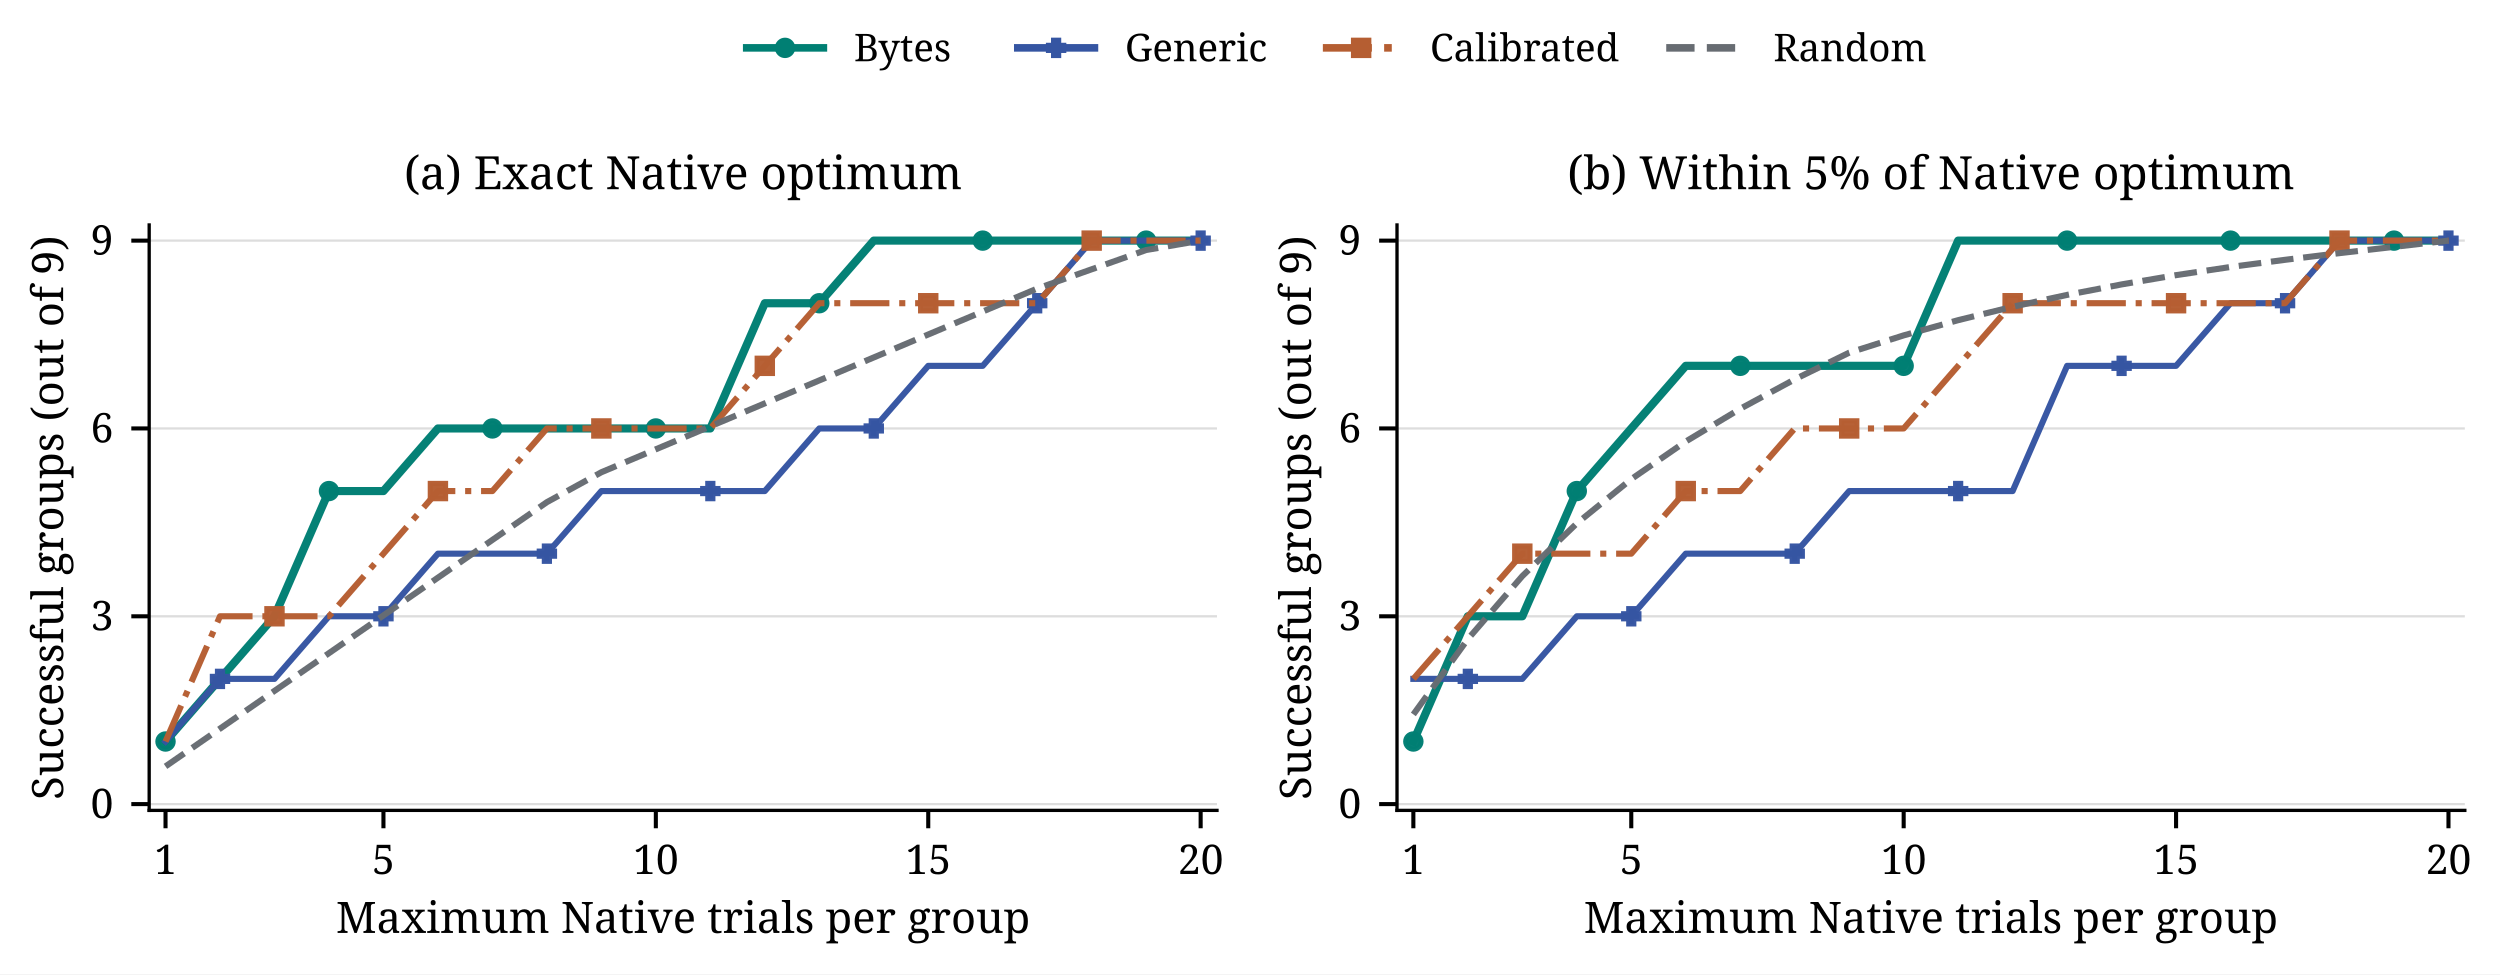
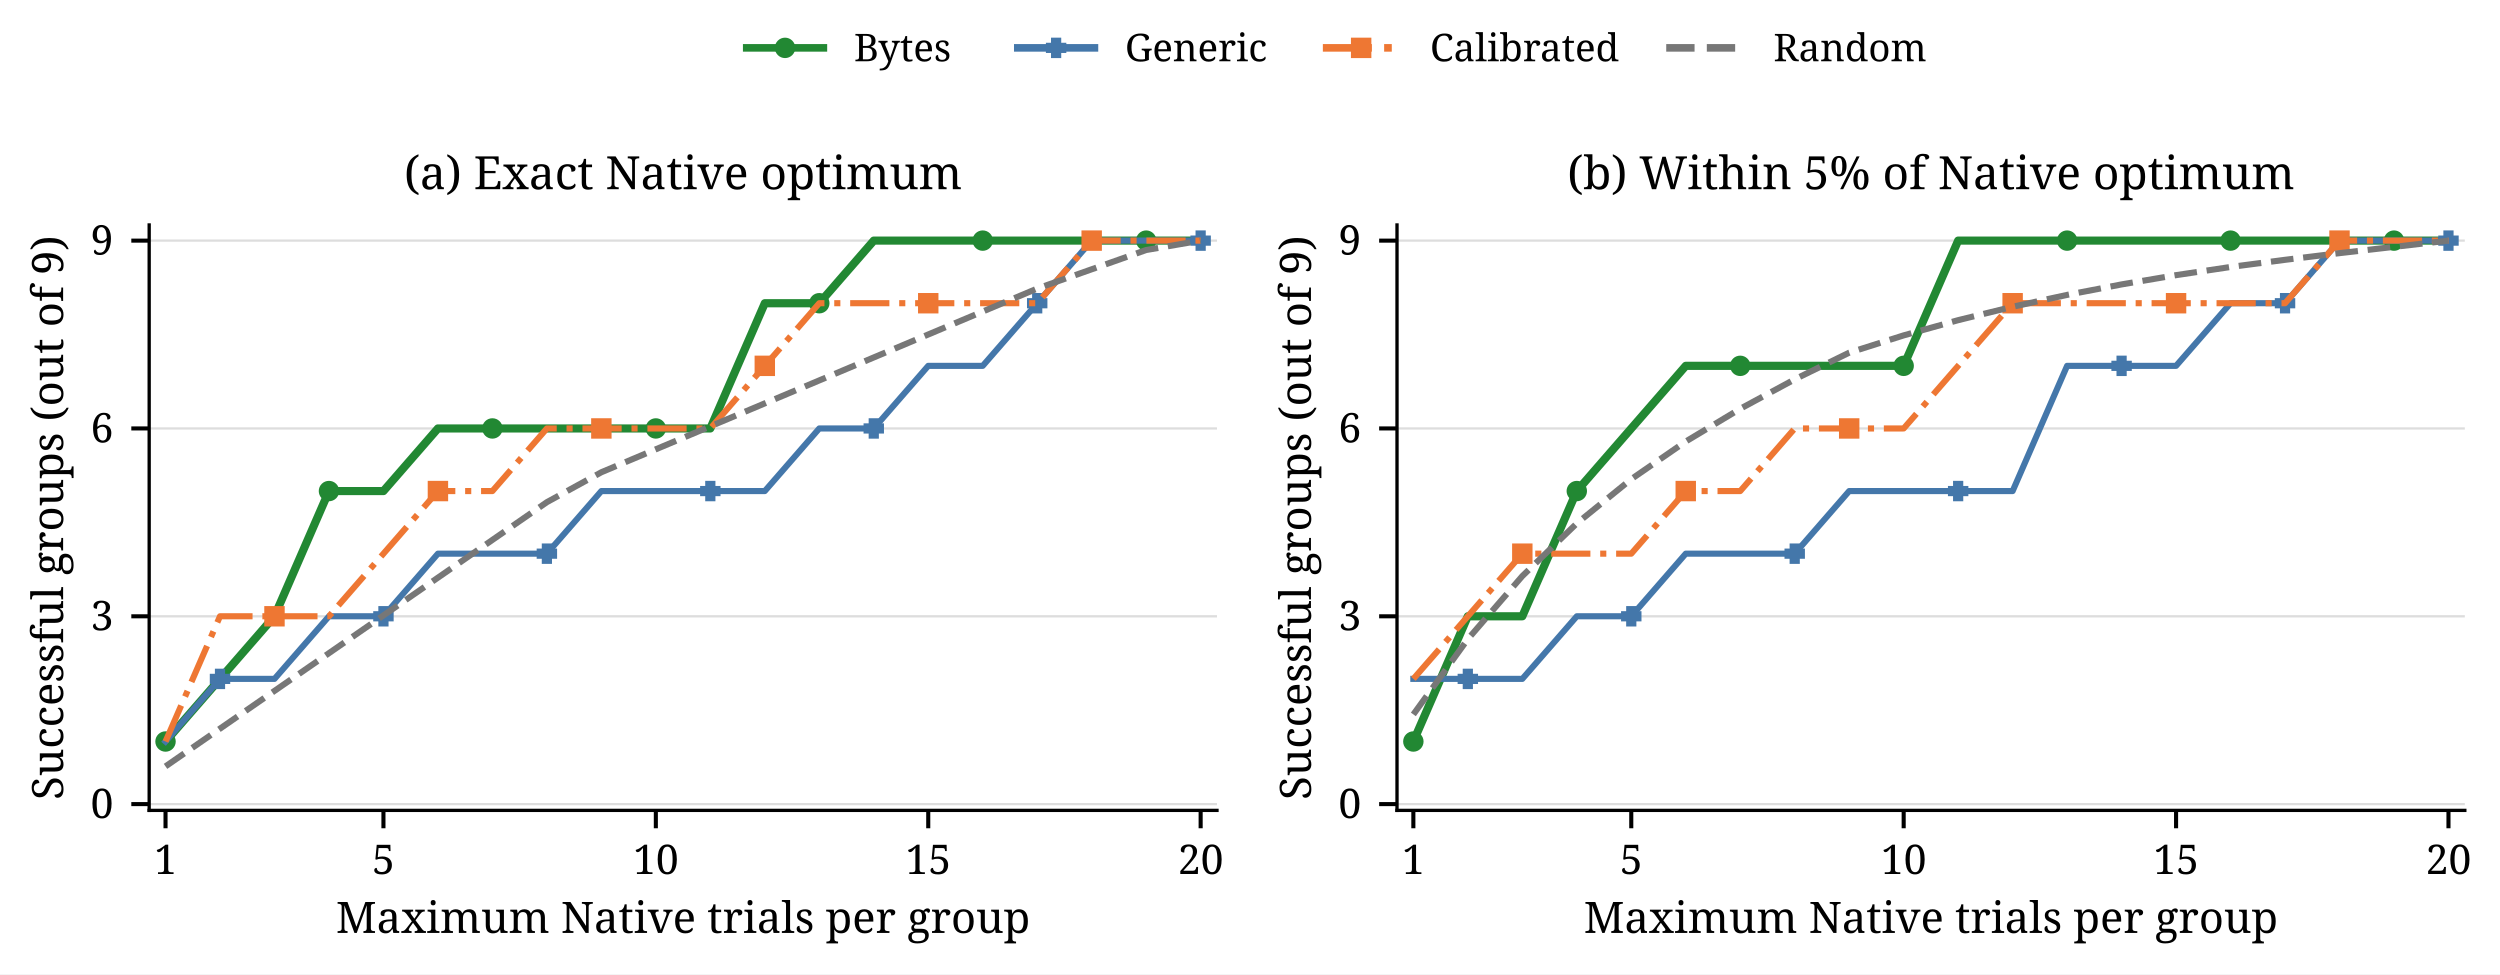
<svg xmlns="http://www.w3.org/2000/svg" xmlns:xlink="http://www.w3.org/1999/xlink" width="489.6pt" height="190.8pt" viewBox="0 0 489.6 190.8" version="1.1">
  <defs>
    <style type="text/css">*{stroke-linejoin: round; stroke-linecap: butt}</style>
  </defs>
  <g id="figure_1">
    <g id="patch_1">
      <path d="M 0 190.8  L 489.6 190.8  L 489.6 0  L 0 0  z " style="fill: #ffffff" />
    </g>
    <g id="axes_1">
      <g id="patch_2">
        <path d="M 29.215 158.705  L 238.335 158.705  L 238.335 44.056  L 29.215 44.056  z " style="fill: #ffffff" />
      </g>
      <g id="matplotlib.axis_1">
        <g id="xtick_1">
          <g id="line2d_1">
            <defs>
              <path id="m797f7bee56" d="M 0 0  L 0 3.5  " style="stroke: #000000; stroke-width: 0.8" />
            </defs>
            <g>
              <use xlink:href="#m797f7bee56" x="32.416" y="158.705" style="stroke: #000000; stroke-width: 0.8" />
            </g>
          </g>
          <g id="text_1">
            <text style="font-size: 8px; font-family: 'STIXGeneral', serif; text-anchor: middle" x="32.416" y="171.169" transform="rotate(-0 32.41582 171.1687)">1</text>
          </g>
        </g>
        <g id="xtick_2">
          <g id="line2d_2">
            <g>
              <use xlink:href="#m797f7bee56" x="75.093" y="158.705" style="stroke: #000000; stroke-width: 0.8" />
            </g>
          </g>
          <g id="text_2">
            <text style="font-size: 8px; font-family: 'STIXGeneral', serif; text-anchor: middle" x="75.093" y="171.169" transform="rotate(-0 75.09334 171.1687)">5</text>
          </g>
        </g>
        <g id="xtick_3">
          <g id="line2d_3">
            <g>
              <use xlink:href="#m797f7bee56" x="128.44" y="158.705" style="stroke: #000000; stroke-width: 0.8" />
            </g>
          </g>
          <g id="text_3">
            <text style="font-size: 8px; font-family: 'STIXGeneral', serif; text-anchor: middle" x="128.44" y="171.169" transform="rotate(-0 128.4403 171.1687)">10</text>
          </g>
        </g>
        <g id="xtick_4">
          <g id="line2d_4">
            <g>
              <use xlink:href="#m797f7bee56" x="181.787" y="158.705" style="stroke: #000000; stroke-width: 0.8" />
            </g>
          </g>
          <g id="text_4">
            <text style="font-size: 8px; font-family: 'STIXGeneral', serif; text-anchor: middle" x="181.787" y="171.169" transform="rotate(-0 181.7872 171.1687)">15</text>
          </g>
        </g>
        <g id="xtick_5">
          <g id="line2d_5">
            <g>
              <use xlink:href="#m797f7bee56" x="235.134" y="158.705" style="stroke: #000000; stroke-width: 0.8" />
            </g>
          </g>
          <g id="text_5">
            <text style="font-size: 8px; font-family: 'STIXGeneral', serif; text-anchor: middle" x="235.134" y="171.169" transform="rotate(-0 235.1341 171.1687)">20</text>
          </g>
        </g>
        <g id="text_6">
          <text style="font-size: 8.5px; font-family: 'STIXGeneral', serif; text-anchor: middle" x="133.775" y="182.71" transform="rotate(-0 133.7749 182.7102)">Maximum Native trials per group</text>
        </g>
      </g>
      <g id="matplotlib.axis_2">
        <g id="ytick_1">
          <g id="line2d_6">
            <path d="M 29.215 157.479  L 238.335 157.479  " clip-path="url(#p559471fa55)" style="fill: none; stroke: #dddddd; stroke-width: 0.45; stroke-linecap: square" />
          </g>
          <g id="line2d_7">
            <defs>
              <path id="m93411aa238" d="M 0 0  L -3.5 0  " style="stroke: #000000; stroke-width: 0.8" />
            </defs>
            <g>
              <use xlink:href="#m93411aa238" x="29.215" y="157.479" style="stroke: #000000; stroke-width: 0.8" />
            </g>
          </g>
          <g id="text_7">
            <text style="font-size: 8px; font-family: 'STIXGeneral', serif; text-anchor: end" x="22.215" y="160.211" transform="rotate(-0 22.215 160.2107)">0</text>
          </g>
        </g>
        <g id="ytick_2">
          <g id="line2d_8">
            <path d="M 29.215 120.693  L 238.335 120.693  " clip-path="url(#p559471fa55)" style="fill: none; stroke: #dddddd; stroke-width: 0.45; stroke-linecap: square" />
          </g>
          <g id="line2d_9">
            <g>
              <use xlink:href="#m93411aa238" x="29.215" y="120.693" style="stroke: #000000; stroke-width: 0.8" />
            </g>
          </g>
          <g id="text_8">
            <text style="font-size: 8px; font-family: 'STIXGeneral', serif; text-anchor: end" x="22.215" y="123.425" transform="rotate(-0 22.215 123.4251)">3</text>
          </g>
        </g>
        <g id="ytick_3">
          <g id="line2d_10">
            <path d="M 29.215 83.908  L 238.335 83.908  " clip-path="url(#p559471fa55)" style="fill: none; stroke: #dddddd; stroke-width: 0.45; stroke-linecap: square" />
          </g>
          <g id="line2d_11">
            <g>
              <use xlink:href="#m93411aa238" x="29.215" y="83.908" style="stroke: #000000; stroke-width: 0.8" />
            </g>
          </g>
          <g id="text_9">
            <text style="font-size: 8px; font-family: 'STIXGeneral', serif; text-anchor: end" x="22.215" y="86.639" transform="rotate(-0 22.215 86.63946)">6</text>
          </g>
        </g>
        <g id="ytick_4">
          <g id="line2d_12">
            <path d="M 29.215 47.122  L 238.335 47.122  " clip-path="url(#p559471fa55)" style="fill: none; stroke: #dddddd; stroke-width: 0.45; stroke-linecap: square" />
          </g>
          <g id="line2d_13">
            <g>
              <use xlink:href="#m93411aa238" x="29.215" y="47.122" style="stroke: #000000; stroke-width: 0.8" />
            </g>
          </g>
          <g id="text_10">
            <text style="font-size: 8px; font-family: 'STIXGeneral', serif; text-anchor: end" x="22.215" y="49.854" transform="rotate(-0 22.215 49.85384)">9</text>
          </g>
        </g>
        <g id="text_11">
          <text style="font-size: 8.5px; font-family: 'STIXGeneral', serif; text-anchor: middle" x="12.362" y="101.381" transform="rotate(-90 12.36227 101.3808)">Successful groups (out of 9)</text>
        </g>
      </g>
      <g id="patch_3">
        <path d="M 29.215 158.705  L 29.215 44.056  " style="fill: none; stroke: #000000; stroke-width: 0.65; stroke-linejoin: miter; stroke-linecap: square" />
      </g>
      <g id="patch_4">
        <path d="M 29.215 158.705  L 238.335 158.705  " style="fill: none; stroke: #000000; stroke-width: 0.65; stroke-linejoin: miter; stroke-linecap: square" />
      </g>
      <g id="line2d_14">
-         <path d="M 32.416 145.217  L 43.085 132.955  L 53.755 120.693  L 64.424 96.169  L 75.093 96.169  L 85.763 83.908  L 96.432 83.908  L 107.101 83.908  L 117.771 83.908  L 128.44 83.908  L 139.11 83.908  L 149.779 59.384  L 160.448 59.384  L 171.118 47.122  L 181.787 47.122  L 192.457 47.122  L 203.126 47.122  L 213.795 47.122  L 224.465 47.122  L 235.134 47.122  " clip-path="url(#p559471fa55)" style="fill: none; stroke: #007f73; stroke-opacity: 0.98; stroke-width: 1.6; stroke-linecap: square" />
+         <path d="M 32.416 145.217  L 43.085 132.955  L 53.755 120.693  L 64.424 96.169  L 75.093 96.169  L 85.763 83.908  L 96.432 83.908  L 107.101 83.908  L 117.771 83.908  L 128.44 83.908  L 139.11 83.908  L 149.779 59.384  L 160.448 59.384  L 171.118 47.122  L 181.787 47.122  L 192.457 47.122  L 203.126 47.122  L 213.795 47.122  L 224.465 47.122  L 235.134 47.122  " clip-path="url(#p559471fa55)" style="fill: none; stroke: #228833; stroke-width: 1.6; stroke-linecap: square" />
        <defs>
-           <path id="mb3dc441e8e" d="M 0 1.5  C 0.398 1.5 0.779 1.342 1.061 1.061  C 1.342 0.779 1.5 0.398 1.5 0  C 1.5 -0.398 1.342 -0.779 1.061 -1.061  C 0.779 -1.342 0.398 -1.5 0 -1.5  C -0.398 -1.5 -0.779 -1.342 -1.061 -1.061  C -1.342 -0.779 -1.5 -0.398 -1.5 0  C -1.5 0.398 -1.342 0.779 -1.061 1.061  C -0.779 1.342 -0.398 1.5 0 1.5  z " style="stroke: #007f73; stroke-opacity: 0.98" />
+           <path id="m7d69c65baa" d="M 0 1.5  C 0.398 1.5 0.779 1.342 1.061 1.061  C 1.342 0.779 1.5 0.398 1.5 0  C 1.5 -0.398 1.342 -0.779 1.061 -1.061  C 0.779 -1.342 0.398 -1.5 0 -1.5  C -0.398 -1.5 -0.779 -1.342 -1.061 -1.061  C -1.342 -0.779 -1.5 -0.398 -1.5 0  C -1.5 0.398 -1.342 0.779 -1.061 1.061  C -0.779 1.342 -0.398 1.5 0 1.5  z " style="stroke: #228833" />
        </defs>
        <g clip-path="url(#p559471fa55)">
-           <use xlink:href="#mb3dc441e8e" x="32.416" y="145.217" style="fill: #007f73; fill-opacity: 0.98; stroke: #007f73; stroke-opacity: 0.98" />
-           <use xlink:href="#mb3dc441e8e" x="64.424" y="96.169" style="fill: #007f73; fill-opacity: 0.98; stroke: #007f73; stroke-opacity: 0.98" />
-           <use xlink:href="#mb3dc441e8e" x="96.432" y="83.908" style="fill: #007f73; fill-opacity: 0.98; stroke: #007f73; stroke-opacity: 0.98" />
-           <use xlink:href="#mb3dc441e8e" x="128.44" y="83.908" style="fill: #007f73; fill-opacity: 0.98; stroke: #007f73; stroke-opacity: 0.98" />
-           <use xlink:href="#mb3dc441e8e" x="160.448" y="59.384" style="fill: #007f73; fill-opacity: 0.98; stroke: #007f73; stroke-opacity: 0.98" />
-           <use xlink:href="#mb3dc441e8e" x="192.457" y="47.122" style="fill: #007f73; fill-opacity: 0.98; stroke: #007f73; stroke-opacity: 0.98" />
-           <use xlink:href="#mb3dc441e8e" x="224.465" y="47.122" style="fill: #007f73; fill-opacity: 0.98; stroke: #007f73; stroke-opacity: 0.98" />
+           <use xlink:href="#m7d69c65baa" x="32.416" y="145.217" style="fill: #228833; stroke: #228833" />
+           <use xlink:href="#m7d69c65baa" x="64.424" y="96.169" style="fill: #228833; stroke: #228833" />
+           <use xlink:href="#m7d69c65baa" x="96.432" y="83.908" style="fill: #228833; stroke: #228833" />
+           <use xlink:href="#m7d69c65baa" x="128.44" y="83.908" style="fill: #228833; stroke: #228833" />
+           <use xlink:href="#m7d69c65baa" x="160.448" y="59.384" style="fill: #228833; stroke: #228833" />
+           <use xlink:href="#m7d69c65baa" x="192.457" y="47.122" style="fill: #228833; stroke: #228833" />
+           <use xlink:href="#m7d69c65baa" x="224.465" y="47.122" style="fill: #228833; stroke: #228833" />
        </g>
      </g>
      <g id="line2d_15">
-         <path d="M 32.416 145.217  L 43.085 132.955  L 53.755 132.955  L 64.424 120.693  L 75.093 120.693  L 85.763 108.431  L 96.432 108.431  L 107.101 108.431  L 117.771 96.169  L 128.44 96.169  L 139.11 96.169  L 149.779 96.169  L 160.448 83.908  L 171.118 83.908  L 181.787 71.646  L 192.457 71.646  L 203.126 59.384  L 213.795 47.122  L 224.465 47.122  L 235.134 47.122  " clip-path="url(#p559471fa55)" style="fill: none; stroke: #3555a2; stroke-opacity: 0.98; stroke-width: 1.2; stroke-linecap: square" />
+         <path d="M 32.416 145.217  L 43.085 132.955  L 53.755 132.955  L 64.424 120.693  L 75.093 120.693  L 85.763 108.431  L 96.432 108.431  L 107.101 108.431  L 117.771 96.169  L 128.44 96.169  L 139.11 96.169  L 149.779 96.169  L 160.448 83.908  L 171.118 83.908  L 181.787 71.646  L 192.457 71.646  L 203.126 59.384  L 213.795 47.122  L 224.465 47.122  L 235.134 47.122  " clip-path="url(#p559471fa55)" style="fill: none; stroke: #4477aa; stroke-width: 1.2; stroke-linecap: square" />
        <defs>
-           <path id="md6dfea6f36" d="M -0.5 1.5  L 0.5 1.5  L 0.5 0.5  L 1.5 0.5  L 1.5 -0.5  L 0.5 -0.5  L 0.5 -1.5  L -0.5 -1.5  L -0.5 -0.5  L -1.5 -0.5  L -1.5 0.5  L -0.5 0.5  z " style="stroke: #3555a2; stroke-opacity: 0.98; stroke-linejoin: miter" />
+           <path id="ma9119e692e" d="M -0.5 1.5  L 0.5 1.5  L 0.5 0.5  L 1.5 0.5  L 1.5 -0.5  L 0.5 -0.5  L 0.5 -1.5  L -0.5 -1.5  L -0.5 -0.5  L -1.5 -0.5  L -1.5 0.5  L -0.5 0.5  z " style="stroke: #4477aa; stroke-linejoin: miter" />
        </defs>
        <g clip-path="url(#p559471fa55)">
-           <use xlink:href="#md6dfea6f36" x="43.085" y="132.955" style="fill: #3555a2; fill-opacity: 0.98; stroke: #3555a2; stroke-opacity: 0.98; stroke-linejoin: miter" />
-           <use xlink:href="#md6dfea6f36" x="75.093" y="120.693" style="fill: #3555a2; fill-opacity: 0.98; stroke: #3555a2; stroke-opacity: 0.98; stroke-linejoin: miter" />
-           <use xlink:href="#md6dfea6f36" x="107.101" y="108.431" style="fill: #3555a2; fill-opacity: 0.98; stroke: #3555a2; stroke-opacity: 0.98; stroke-linejoin: miter" />
-           <use xlink:href="#md6dfea6f36" x="139.11" y="96.169" style="fill: #3555a2; fill-opacity: 0.98; stroke: #3555a2; stroke-opacity: 0.98; stroke-linejoin: miter" />
-           <use xlink:href="#md6dfea6f36" x="171.118" y="83.908" style="fill: #3555a2; fill-opacity: 0.98; stroke: #3555a2; stroke-opacity: 0.98; stroke-linejoin: miter" />
-           <use xlink:href="#md6dfea6f36" x="203.126" y="59.384" style="fill: #3555a2; fill-opacity: 0.98; stroke: #3555a2; stroke-opacity: 0.98; stroke-linejoin: miter" />
-           <use xlink:href="#md6dfea6f36" x="235.134" y="47.122" style="fill: #3555a2; fill-opacity: 0.98; stroke: #3555a2; stroke-opacity: 0.98; stroke-linejoin: miter" />
+           <use xlink:href="#ma9119e692e" x="43.085" y="132.955" style="fill: #4477aa; stroke: #4477aa; stroke-linejoin: miter" />
+           <use xlink:href="#ma9119e692e" x="75.093" y="120.693" style="fill: #4477aa; stroke: #4477aa; stroke-linejoin: miter" />
+           <use xlink:href="#ma9119e692e" x="107.101" y="108.431" style="fill: #4477aa; stroke: #4477aa; stroke-linejoin: miter" />
+           <use xlink:href="#ma9119e692e" x="139.11" y="96.169" style="fill: #4477aa; stroke: #4477aa; stroke-linejoin: miter" />
+           <use xlink:href="#ma9119e692e" x="171.118" y="83.908" style="fill: #4477aa; stroke: #4477aa; stroke-linejoin: miter" />
+           <use xlink:href="#ma9119e692e" x="203.126" y="59.384" style="fill: #4477aa; stroke: #4477aa; stroke-linejoin: miter" />
+           <use xlink:href="#ma9119e692e" x="235.134" y="47.122" style="fill: #4477aa; stroke: #4477aa; stroke-linejoin: miter" />
        </g>
      </g>
      <g id="line2d_16">
-         <path d="M 32.416 145.217  L 43.085 120.693  L 53.755 120.693  L 64.424 120.693  L 75.093 108.431  L 85.763 96.169  L 96.432 96.169  L 107.101 83.908  L 117.771 83.908  L 128.44 83.908  L 139.11 83.908  L 149.779 71.646  L 160.448 59.384  L 171.118 59.384  L 181.787 59.384  L 192.457 59.384  L 203.126 59.384  L 213.795 47.122  L 224.465 47.122  L 235.134 47.122  " clip-path="url(#p559471fa55)" style="fill: none; stroke-dasharray: 7.68,1.92,1.2,1.92; stroke-dashoffset: 0; stroke: #b55e32; stroke-opacity: 0.98; stroke-width: 1.2" />
+         <path d="M 32.416 145.217  L 43.085 120.693  L 53.755 120.693  L 64.424 120.693  L 75.093 108.431  L 85.763 96.169  L 96.432 96.169  L 107.101 83.908  L 117.771 83.908  L 128.44 83.908  L 139.11 83.908  L 149.779 71.646  L 160.448 59.384  L 171.118 59.384  L 181.787 59.384  L 192.457 59.384  L 203.126 59.384  L 213.795 47.122  L 224.465 47.122  L 235.134 47.122  " clip-path="url(#p559471fa55)" style="fill: none; stroke-dasharray: 7.68,1.92,1.2,1.92; stroke-dashoffset: 0; stroke: #ee7733; stroke-width: 1.2" />
        <defs>
-           <path id="m7c3d21c145" d="M -1.5 1.5  L 1.5 1.5  L 1.5 -1.5  L -1.5 -1.5  z " style="stroke: #b55e32; stroke-opacity: 0.98; stroke-linejoin: miter" />
+           <path id="m6121069358" d="M -1.5 1.5  L 1.5 1.5  L 1.5 -1.5  L -1.5 -1.5  z " style="stroke: #ee7733; stroke-linejoin: miter" />
        </defs>
        <g clip-path="url(#p559471fa55)">
-           <use xlink:href="#m7c3d21c145" x="53.755" y="120.693" style="fill: #b55e32; fill-opacity: 0.98; stroke: #b55e32; stroke-opacity: 0.98; stroke-linejoin: miter" />
-           <use xlink:href="#m7c3d21c145" x="85.763" y="96.169" style="fill: #b55e32; fill-opacity: 0.98; stroke: #b55e32; stroke-opacity: 0.98; stroke-linejoin: miter" />
-           <use xlink:href="#m7c3d21c145" x="117.771" y="83.908" style="fill: #b55e32; fill-opacity: 0.98; stroke: #b55e32; stroke-opacity: 0.98; stroke-linejoin: miter" />
-           <use xlink:href="#m7c3d21c145" x="149.779" y="71.646" style="fill: #b55e32; fill-opacity: 0.98; stroke: #b55e32; stroke-opacity: 0.98; stroke-linejoin: miter" />
-           <use xlink:href="#m7c3d21c145" x="181.787" y="59.384" style="fill: #b55e32; fill-opacity: 0.98; stroke: #b55e32; stroke-opacity: 0.98; stroke-linejoin: miter" />
-           <use xlink:href="#m7c3d21c145" x="213.795" y="47.122" style="fill: #b55e32; fill-opacity: 0.98; stroke: #b55e32; stroke-opacity: 0.98; stroke-linejoin: miter" />
+           <use xlink:href="#m6121069358" x="53.755" y="120.693" style="fill: #ee7733; stroke: #ee7733; stroke-linejoin: miter" />
+           <use xlink:href="#m6121069358" x="85.763" y="96.169" style="fill: #ee7733; stroke: #ee7733; stroke-linejoin: miter" />
+           <use xlink:href="#m6121069358" x="117.771" y="83.908" style="fill: #ee7733; stroke: #ee7733; stroke-linejoin: miter" />
+           <use xlink:href="#m6121069358" x="149.779" y="71.646" style="fill: #ee7733; stroke: #ee7733; stroke-linejoin: miter" />
+           <use xlink:href="#m6121069358" x="181.787" y="59.384" style="fill: #ee7733; stroke: #ee7733; stroke-linejoin: miter" />
+           <use xlink:href="#m6121069358" x="213.795" y="47.122" style="fill: #ee7733; stroke: #ee7733; stroke-linejoin: miter" />
        </g>
      </g>
      <g id="line2d_17">
-         <path d="M 32.416 150.087  L 43.085 142.695  L 53.755 135.303  L 64.424 127.912  L 75.093 120.52  L 85.763 113.128  L 96.432 105.736  L 107.101 98.344  L 117.771 92.485  L 128.44 87.989  L 139.11 83.492  L 149.779 78.995  L 160.448 74.499  L 171.118 70.002  L 181.787 65.505  L 192.457 61.009  L 203.126 56.512  L 213.795 52.737  L 224.465 48.961  L 235.134 47.122  " clip-path="url(#p559471fa55)" style="fill: none; stroke-dasharray: 4.44,1.92; stroke-dashoffset: 0; stroke: #676c72; stroke-opacity: 0.98; stroke-width: 1.2" />
+         <path d="M 32.416 150.087  L 43.085 142.695  L 53.755 135.303  L 64.424 127.912  L 75.093 120.52  L 85.763 113.128  L 96.432 105.736  L 107.101 98.344  L 117.771 92.485  L 128.44 87.989  L 139.11 83.492  L 149.779 78.995  L 160.448 74.499  L 171.118 70.002  L 181.787 65.505  L 192.457 61.009  L 203.126 56.512  L 213.795 52.737  L 224.465 48.961  L 235.134 47.122  " clip-path="url(#p559471fa55)" style="fill: none; stroke-dasharray: 4.44,1.92; stroke-dashoffset: 0; stroke: #777777; stroke-width: 1.2" />
      </g>
      <g id="text_12">
        <text style="font-size: 9px; font-family: 'STIXGeneral', serif; text-anchor: middle" x="133.775" y="37.056" transform="rotate(-0 133.7749 37.0565)">(a) Exact Native optimum</text>
      </g>
    </g>
    <g id="axes_2">
      <g id="patch_5">
        <path d="M 273.59 158.705  L 482.71 158.705  L 482.71 44.056  L 273.59 44.056  z " style="fill: #ffffff" />
      </g>
      <g id="matplotlib.axis_3">
        <g id="xtick_6">
          <g id="line2d_18">
            <g>
              <use xlink:href="#m797f7bee56" x="276.791" y="158.705" style="stroke: #000000; stroke-width: 0.8" />
            </g>
          </g>
          <g id="text_13">
            <text style="font-size: 8px; font-family: 'STIXGeneral', serif; text-anchor: middle" x="276.791" y="171.169" transform="rotate(-0 276.7908 171.1687)">1</text>
          </g>
        </g>
        <g id="xtick_7">
          <g id="line2d_19">
            <g>
              <use xlink:href="#m797f7bee56" x="319.468" y="158.705" style="stroke: #000000; stroke-width: 0.8" />
            </g>
          </g>
          <g id="text_14">
            <text style="font-size: 8px; font-family: 'STIXGeneral', serif; text-anchor: middle" x="319.468" y="171.169" transform="rotate(-0 319.4683 171.1687)">5</text>
          </g>
        </g>
        <g id="xtick_8">
          <g id="line2d_20">
            <g>
              <use xlink:href="#m797f7bee56" x="372.815" y="158.705" style="stroke: #000000; stroke-width: 0.8" />
            </g>
          </g>
          <g id="text_15">
            <text style="font-size: 8px; font-family: 'STIXGeneral', serif; text-anchor: middle" x="372.815" y="171.169" transform="rotate(-0 372.8153 171.1687)">10</text>
          </g>
        </g>
        <g id="xtick_9">
          <g id="line2d_21">
            <g>
              <use xlink:href="#m797f7bee56" x="426.162" y="158.705" style="stroke: #000000; stroke-width: 0.8" />
            </g>
          </g>
          <g id="text_16">
            <text style="font-size: 8px; font-family: 'STIXGeneral', serif; text-anchor: middle" x="426.162" y="171.169" transform="rotate(-0 426.1622 171.1687)">15</text>
          </g>
        </g>
        <g id="xtick_10">
          <g id="line2d_22">
            <g>
              <use xlink:href="#m797f7bee56" x="479.509" y="158.705" style="stroke: #000000; stroke-width: 0.8" />
            </g>
          </g>
          <g id="text_17">
            <text style="font-size: 8px; font-family: 'STIXGeneral', serif; text-anchor: middle" x="479.509" y="171.169" transform="rotate(-0 479.5091 171.1687)">20</text>
          </g>
        </g>
        <g id="text_18">
          <text style="font-size: 8.5px; font-family: 'STIXGeneral', serif; text-anchor: middle" x="378.15" y="182.71" transform="rotate(-0 378.1499 182.7102)">Maximum Native trials per group</text>
        </g>
      </g>
      <g id="matplotlib.axis_4">
        <g id="ytick_5">
          <g id="line2d_23">
            <path d="M 273.59 157.479  L 482.71 157.479  " clip-path="url(#pc853f5bd45)" style="fill: none; stroke: #dddddd; stroke-width: 0.45; stroke-linecap: square" />
          </g>
          <g id="line2d_24">
            <g>
              <use xlink:href="#m93411aa238" x="273.59" y="157.479" style="stroke: #000000; stroke-width: 0.8" />
            </g>
          </g>
          <g id="text_19">
            <text style="font-size: 8px; font-family: 'STIXGeneral', serif; text-anchor: end" x="266.59" y="160.211" transform="rotate(-0 266.59 160.2107)">0</text>
          </g>
        </g>
        <g id="ytick_6">
          <g id="line2d_25">
            <path d="M 273.59 120.693  L 482.71 120.693  " clip-path="url(#pc853f5bd45)" style="fill: none; stroke: #dddddd; stroke-width: 0.45; stroke-linecap: square" />
          </g>
          <g id="line2d_26">
            <g>
              <use xlink:href="#m93411aa238" x="273.59" y="120.693" style="stroke: #000000; stroke-width: 0.8" />
            </g>
          </g>
          <g id="text_20">
            <text style="font-size: 8px; font-family: 'STIXGeneral', serif; text-anchor: end" x="266.59" y="123.425" transform="rotate(-0 266.59 123.4251)">3</text>
          </g>
        </g>
        <g id="ytick_7">
          <g id="line2d_27">
            <path d="M 273.59 83.908  L 482.71 83.908  " clip-path="url(#pc853f5bd45)" style="fill: none; stroke: #dddddd; stroke-width: 0.45; stroke-linecap: square" />
          </g>
          <g id="line2d_28">
            <g>
              <use xlink:href="#m93411aa238" x="273.59" y="83.908" style="stroke: #000000; stroke-width: 0.8" />
            </g>
          </g>
          <g id="text_21">
            <text style="font-size: 8px; font-family: 'STIXGeneral', serif; text-anchor: end" x="266.59" y="86.639" transform="rotate(-0 266.59 86.63946)">6</text>
          </g>
        </g>
        <g id="ytick_8">
          <g id="line2d_29">
            <path d="M 273.59 47.122  L 482.71 47.122  " clip-path="url(#pc853f5bd45)" style="fill: none; stroke: #dddddd; stroke-width: 0.45; stroke-linecap: square" />
          </g>
          <g id="line2d_30">
            <g>
              <use xlink:href="#m93411aa238" x="273.59" y="47.122" style="stroke: #000000; stroke-width: 0.8" />
            </g>
          </g>
          <g id="text_22">
            <text style="font-size: 8px; font-family: 'STIXGeneral', serif; text-anchor: end" x="266.59" y="49.854" transform="rotate(-0 266.59 49.85384)">9</text>
          </g>
        </g>
        <g id="text_23">
          <text style="font-size: 8.5px; font-family: 'STIXGeneral', serif; text-anchor: middle" x="256.737" y="101.381" transform="rotate(-90 256.7373 101.3808)">Successful groups (out of 9)</text>
        </g>
      </g>
      <g id="patch_6">
        <path d="M 273.59 158.705  L 273.59 44.056  " style="fill: none; stroke: #000000; stroke-width: 0.65; stroke-linejoin: miter; stroke-linecap: square" />
      </g>
      <g id="patch_7">
        <path d="M 273.59 158.705  L 482.71 158.705  " style="fill: none; stroke: #000000; stroke-width: 0.65; stroke-linejoin: miter; stroke-linecap: square" />
      </g>
      <g id="line2d_31">
-         <path d="M 276.791 145.217  L 287.46 120.693  L 298.13 120.693  L 308.799 96.169  L 319.468 83.908  L 330.138 71.646  L 340.807 71.646  L 351.476 71.646  L 362.146 71.646  L 372.815 71.646  L 383.485 47.122  L 394.154 47.122  L 404.823 47.122  L 415.493 47.122  L 426.162 47.122  L 436.832 47.122  L 447.501 47.122  L 458.17 47.122  L 468.84 47.122  L 479.509 47.122  " clip-path="url(#pc853f5bd45)" style="fill: none; stroke: #007f73; stroke-opacity: 0.98; stroke-width: 1.6; stroke-linecap: square" />
+         <path d="M 276.791 145.217  L 287.46 120.693  L 298.13 120.693  L 308.799 96.169  L 319.468 83.908  L 330.138 71.646  L 340.807 71.646  L 351.476 71.646  L 362.146 71.646  L 372.815 71.646  L 383.485 47.122  L 394.154 47.122  L 404.823 47.122  L 415.493 47.122  L 426.162 47.122  L 436.832 47.122  L 447.501 47.122  L 458.17 47.122  L 468.84 47.122  L 479.509 47.122  " clip-path="url(#pc853f5bd45)" style="fill: none; stroke: #228833; stroke-width: 1.6; stroke-linecap: square" />
        <g clip-path="url(#pc853f5bd45)">
-           <use xlink:href="#mb3dc441e8e" x="276.791" y="145.217" style="fill: #007f73; fill-opacity: 0.98; stroke: #007f73; stroke-opacity: 0.98" />
-           <use xlink:href="#mb3dc441e8e" x="308.799" y="96.169" style="fill: #007f73; fill-opacity: 0.98; stroke: #007f73; stroke-opacity: 0.98" />
-           <use xlink:href="#mb3dc441e8e" x="340.807" y="71.646" style="fill: #007f73; fill-opacity: 0.98; stroke: #007f73; stroke-opacity: 0.98" />
-           <use xlink:href="#mb3dc441e8e" x="372.815" y="71.646" style="fill: #007f73; fill-opacity: 0.98; stroke: #007f73; stroke-opacity: 0.98" />
-           <use xlink:href="#mb3dc441e8e" x="404.823" y="47.122" style="fill: #007f73; fill-opacity: 0.98; stroke: #007f73; stroke-opacity: 0.98" />
-           <use xlink:href="#mb3dc441e8e" x="436.832" y="47.122" style="fill: #007f73; fill-opacity: 0.98; stroke: #007f73; stroke-opacity: 0.98" />
-           <use xlink:href="#mb3dc441e8e" x="468.84" y="47.122" style="fill: #007f73; fill-opacity: 0.98; stroke: #007f73; stroke-opacity: 0.98" />
+           <use xlink:href="#m7d69c65baa" x="276.791" y="145.217" style="fill: #228833; stroke: #228833" />
+           <use xlink:href="#m7d69c65baa" x="308.799" y="96.169" style="fill: #228833; stroke: #228833" />
+           <use xlink:href="#m7d69c65baa" x="340.807" y="71.646" style="fill: #228833; stroke: #228833" />
+           <use xlink:href="#m7d69c65baa" x="372.815" y="71.646" style="fill: #228833; stroke: #228833" />
+           <use xlink:href="#m7d69c65baa" x="404.823" y="47.122" style="fill: #228833; stroke: #228833" />
+           <use xlink:href="#m7d69c65baa" x="436.832" y="47.122" style="fill: #228833; stroke: #228833" />
+           <use xlink:href="#m7d69c65baa" x="468.84" y="47.122" style="fill: #228833; stroke: #228833" />
        </g>
      </g>
      <g id="line2d_32">
-         <path d="M 276.791 132.955  L 287.46 132.955  L 298.13 132.955  L 308.799 120.693  L 319.468 120.693  L 330.138 108.431  L 340.807 108.431  L 351.476 108.431  L 362.146 96.169  L 372.815 96.169  L 383.485 96.169  L 394.154 96.169  L 404.823 71.646  L 415.493 71.646  L 426.162 71.646  L 436.832 59.384  L 447.501 59.384  L 458.17 47.122  L 468.84 47.122  L 479.509 47.122  " clip-path="url(#pc853f5bd45)" style="fill: none; stroke: #3555a2; stroke-opacity: 0.98; stroke-width: 1.2; stroke-linecap: square" />
+         <path d="M 276.791 132.955  L 287.46 132.955  L 298.13 132.955  L 308.799 120.693  L 319.468 120.693  L 330.138 108.431  L 340.807 108.431  L 351.476 108.431  L 362.146 96.169  L 372.815 96.169  L 383.485 96.169  L 394.154 96.169  L 404.823 71.646  L 415.493 71.646  L 426.162 71.646  L 436.832 59.384  L 447.501 59.384  L 458.17 47.122  L 468.84 47.122  L 479.509 47.122  " clip-path="url(#pc853f5bd45)" style="fill: none; stroke: #4477aa; stroke-width: 1.2; stroke-linecap: square" />
        <g clip-path="url(#pc853f5bd45)">
-           <use xlink:href="#md6dfea6f36" x="287.46" y="132.955" style="fill: #3555a2; fill-opacity: 0.98; stroke: #3555a2; stroke-opacity: 0.98; stroke-linejoin: miter" />
-           <use xlink:href="#md6dfea6f36" x="319.468" y="120.693" style="fill: #3555a2; fill-opacity: 0.98; stroke: #3555a2; stroke-opacity: 0.98; stroke-linejoin: miter" />
-           <use xlink:href="#md6dfea6f36" x="351.476" y="108.431" style="fill: #3555a2; fill-opacity: 0.98; stroke: #3555a2; stroke-opacity: 0.98; stroke-linejoin: miter" />
-           <use xlink:href="#md6dfea6f36" x="383.485" y="96.169" style="fill: #3555a2; fill-opacity: 0.98; stroke: #3555a2; stroke-opacity: 0.98; stroke-linejoin: miter" />
-           <use xlink:href="#md6dfea6f36" x="415.493" y="71.646" style="fill: #3555a2; fill-opacity: 0.98; stroke: #3555a2; stroke-opacity: 0.98; stroke-linejoin: miter" />
-           <use xlink:href="#md6dfea6f36" x="447.501" y="59.384" style="fill: #3555a2; fill-opacity: 0.98; stroke: #3555a2; stroke-opacity: 0.98; stroke-linejoin: miter" />
-           <use xlink:href="#md6dfea6f36" x="479.509" y="47.122" style="fill: #3555a2; fill-opacity: 0.98; stroke: #3555a2; stroke-opacity: 0.98; stroke-linejoin: miter" />
+           <use xlink:href="#ma9119e692e" x="287.46" y="132.955" style="fill: #4477aa; stroke: #4477aa; stroke-linejoin: miter" />
+           <use xlink:href="#ma9119e692e" x="319.468" y="120.693" style="fill: #4477aa; stroke: #4477aa; stroke-linejoin: miter" />
+           <use xlink:href="#ma9119e692e" x="351.476" y="108.431" style="fill: #4477aa; stroke: #4477aa; stroke-linejoin: miter" />
+           <use xlink:href="#ma9119e692e" x="383.485" y="96.169" style="fill: #4477aa; stroke: #4477aa; stroke-linejoin: miter" />
+           <use xlink:href="#ma9119e692e" x="415.493" y="71.646" style="fill: #4477aa; stroke: #4477aa; stroke-linejoin: miter" />
+           <use xlink:href="#ma9119e692e" x="447.501" y="59.384" style="fill: #4477aa; stroke: #4477aa; stroke-linejoin: miter" />
+           <use xlink:href="#ma9119e692e" x="479.509" y="47.122" style="fill: #4477aa; stroke: #4477aa; stroke-linejoin: miter" />
        </g>
      </g>
      <g id="line2d_33">
-         <path d="M 276.791 132.955  L 287.46 120.693  L 298.13 108.431  L 308.799 108.431  L 319.468 108.431  L 330.138 96.169  L 340.807 96.169  L 351.476 83.908  L 362.146 83.908  L 372.815 83.908  L 383.485 71.646  L 394.154 59.384  L 404.823 59.384  L 415.493 59.384  L 426.162 59.384  L 436.832 59.384  L 447.501 59.384  L 458.17 47.122  L 468.84 47.122  L 479.509 47.122  " clip-path="url(#pc853f5bd45)" style="fill: none; stroke-dasharray: 7.68,1.92,1.2,1.92; stroke-dashoffset: 0; stroke: #b55e32; stroke-opacity: 0.98; stroke-width: 1.2" />
+         <path d="M 276.791 132.955  L 287.46 120.693  L 298.13 108.431  L 308.799 108.431  L 319.468 108.431  L 330.138 96.169  L 340.807 96.169  L 351.476 83.908  L 362.146 83.908  L 372.815 83.908  L 383.485 71.646  L 394.154 59.384  L 404.823 59.384  L 415.493 59.384  L 426.162 59.384  L 436.832 59.384  L 447.501 59.384  L 458.17 47.122  L 468.84 47.122  L 479.509 47.122  " clip-path="url(#pc853f5bd45)" style="fill: none; stroke-dasharray: 7.68,1.92,1.2,1.92; stroke-dashoffset: 0; stroke: #ee7733; stroke-width: 1.2" />
        <g clip-path="url(#pc853f5bd45)">
-           <use xlink:href="#m7c3d21c145" x="298.13" y="108.431" style="fill: #b55e32; fill-opacity: 0.98; stroke: #b55e32; stroke-opacity: 0.98; stroke-linejoin: miter" />
-           <use xlink:href="#m7c3d21c145" x="330.138" y="96.169" style="fill: #b55e32; fill-opacity: 0.98; stroke: #b55e32; stroke-opacity: 0.98; stroke-linejoin: miter" />
-           <use xlink:href="#m7c3d21c145" x="362.146" y="83.908" style="fill: #b55e32; fill-opacity: 0.98; stroke: #b55e32; stroke-opacity: 0.98; stroke-linejoin: miter" />
-           <use xlink:href="#m7c3d21c145" x="394.154" y="59.384" style="fill: #b55e32; fill-opacity: 0.98; stroke: #b55e32; stroke-opacity: 0.98; stroke-linejoin: miter" />
-           <use xlink:href="#m7c3d21c145" x="426.162" y="59.384" style="fill: #b55e32; fill-opacity: 0.98; stroke: #b55e32; stroke-opacity: 0.98; stroke-linejoin: miter" />
-           <use xlink:href="#m7c3d21c145" x="458.17" y="47.122" style="fill: #b55e32; fill-opacity: 0.98; stroke: #b55e32; stroke-opacity: 0.98; stroke-linejoin: miter" />
+           <use xlink:href="#m6121069358" x="298.13" y="108.431" style="fill: #ee7733; stroke: #ee7733; stroke-linejoin: miter" />
+           <use xlink:href="#m6121069358" x="330.138" y="96.169" style="fill: #ee7733; stroke: #ee7733; stroke-linejoin: miter" />
+           <use xlink:href="#m6121069358" x="362.146" y="83.908" style="fill: #ee7733; stroke: #ee7733; stroke-linejoin: miter" />
+           <use xlink:href="#m6121069358" x="394.154" y="59.384" style="fill: #ee7733; stroke: #ee7733; stroke-linejoin: miter" />
+           <use xlink:href="#m6121069358" x="426.162" y="59.384" style="fill: #ee7733; stroke: #ee7733; stroke-linejoin: miter" />
+           <use xlink:href="#m6121069358" x="458.17" y="47.122" style="fill: #ee7733; stroke: #ee7733; stroke-linejoin: miter" />
        </g>
      </g>
      <g id="line2d_34">
-         <path d="M 276.791 139.911  L 287.46 125.16  L 298.13 112.819  L 308.799 102.499  L 319.468 93.831  L 330.138 86.462  L 340.807 80.055  L 351.476 74.286  L 362.146 69.066  L 372.815 65.681  L 383.485 62.702  L 394.154 60.074  L 404.823 57.752  L 415.493 55.699  L 426.162 53.884  L 436.832 52.285  L 447.501 50.883  L 458.17 49.574  L 468.84 48.348  L 479.509 47.122  " clip-path="url(#pc853f5bd45)" style="fill: none; stroke-dasharray: 4.44,1.92; stroke-dashoffset: 0; stroke: #676c72; stroke-opacity: 0.98; stroke-width: 1.2" />
+         <path d="M 276.791 139.911  L 287.46 125.16  L 298.13 112.819  L 308.799 102.499  L 319.468 93.831  L 330.138 86.462  L 340.807 80.055  L 351.476 74.286  L 362.146 69.066  L 372.815 65.681  L 383.485 62.702  L 394.154 60.074  L 404.823 57.752  L 415.493 55.699  L 426.162 53.884  L 436.832 52.285  L 447.501 50.883  L 458.17 49.574  L 468.84 48.348  L 479.509 47.122  " clip-path="url(#pc853f5bd45)" style="fill: none; stroke-dasharray: 4.44,1.92; stroke-dashoffset: 0; stroke: #777777; stroke-width: 1.2" />
      </g>
      <g id="text_24">
        <text style="font-size: 9px; font-family: 'STIXGeneral', serif; text-anchor: middle" x="378.15" y="37.056" transform="rotate(-0 378.1499 37.0565)">(b) Within 5% of Native optimum</text>
      </g>
    </g>
    <g id="legend_1">
      <g id="line2d_35">
-         <path d="M 146.244 9.375  L 153.744 9.375  L 161.244 9.375  " style="fill: none; stroke: #007f73; stroke-width: 1.5; stroke-linecap: square" />
-         <defs>
-           <path id="maae2a45890" d="M 0 1.5  C 0.398 1.5 0.779 1.342 1.061 1.061  C 1.342 0.779 1.5 0.398 1.5 0  C 1.5 -0.398 1.342 -0.779 1.061 -1.061  C 0.779 -1.342 0.398 -1.5 0 -1.5  C -0.398 -1.5 -0.779 -1.342 -1.061 -1.061  C -1.342 -0.779 -1.5 -0.398 -1.5 0  C -1.5 0.398 -1.342 0.779 -1.061 1.061  C -0.779 1.342 -0.398 1.5 0 1.5  z " style="stroke: #007f73" />
-         </defs>
+         <path d="M 146.244 9.375  L 153.744 9.375  L 161.244 9.375  " style="fill: none; stroke: #228833; stroke-width: 1.5; stroke-linecap: square" />
        <g>
-           <use xlink:href="#maae2a45890" x="153.744" y="9.375" style="fill: #007f73; stroke: #007f73" />
+           <use xlink:href="#m7d69c65baa" x="153.744" y="9.375" style="fill: #228833; stroke: #228833" />
        </g>
      </g>
      <g id="text_25">
        <text style="font-size: 7.5px; font-family: 'STIXGeneral', serif; text-anchor: start" x="167.244" y="12" transform="rotate(-0 167.2439 12)">Bytes</text>
      </g>
      <g id="line2d_36">
-         <path d="M 199.33 9.375  L 206.83 9.375  L 214.33 9.375  " style="fill: none; stroke: #3555a2; stroke-width: 1.5; stroke-linecap: square" />
-         <defs>
-           <path id="m1a1bf41a51" d="M -0.5 1.5  L 0.5 1.5  L 0.5 0.5  L 1.5 0.5  L 1.5 -0.5  L 0.5 -0.5  L 0.5 -1.5  L -0.5 -1.5  L -0.5 -0.5  L -1.5 -0.5  L -1.5 0.5  L -0.5 0.5  z " style="stroke: #3555a2; stroke-linejoin: miter" />
-         </defs>
+         <path d="M 199.33 9.375  L 206.83 9.375  L 214.33 9.375  " style="fill: none; stroke: #4477aa; stroke-width: 1.5; stroke-linecap: square" />
        <g>
-           <use xlink:href="#m1a1bf41a51" x="206.83" y="9.375" style="fill: #3555a2; stroke: #3555a2; stroke-linejoin: miter" />
+           <use xlink:href="#ma9119e692e" x="206.83" y="9.375" style="fill: #4477aa; stroke: #4477aa; stroke-linejoin: miter" />
        </g>
      </g>
      <g id="text_26">
        <text style="font-size: 7.5px; font-family: 'STIXGeneral', serif; text-anchor: start" x="220.33" y="12" transform="rotate(-0 220.3298 12)">Generic</text>
      </g>
      <g id="line2d_37">
-         <path d="M 259.068 9.375  L 266.568 9.375  L 274.068 9.375  " style="fill: none; stroke-dasharray: 9.6,2.4,1.5,2.4; stroke-dashoffset: 0; stroke: #b55e32; stroke-width: 1.5" />
-         <defs>
-           <path id="maef17c4128" d="M -1.5 1.5  L 1.5 1.5  L 1.5 -1.5  L -1.5 -1.5  z " style="stroke: #b55e32; stroke-linejoin: miter" />
-         </defs>
+         <path d="M 259.068 9.375  L 266.568 9.375  L 274.068 9.375  " style="fill: none; stroke-dasharray: 9.6,2.4,1.5,2.4; stroke-dashoffset: 0; stroke: #ee7733; stroke-width: 1.5" />
        <g>
-           <use xlink:href="#maef17c4128" x="266.568" y="9.375" style="fill: #b55e32; stroke: #b55e32; stroke-linejoin: miter" />
+           <use xlink:href="#m6121069358" x="266.568" y="9.375" style="fill: #ee7733; stroke: #ee7733; stroke-linejoin: miter" />
        </g>
      </g>
      <g id="text_27">
        <text style="font-size: 7.5px; font-family: 'STIXGeneral', serif; text-anchor: start" x="280.068" y="12" transform="rotate(-0 280.0685 12)">Calibrated</text>
      </g>
      <g id="line2d_38">
-         <path d="M 326.314 9.375  L 333.814 9.375  L 341.314 9.375  " style="fill: none; stroke-dasharray: 5.55,2.4; stroke-dashoffset: 0; stroke: #676c72; stroke-width: 1.5" />
+         <path d="M 326.314 9.375  L 333.814 9.375  L 341.314 9.375  " style="fill: none; stroke-dasharray: 5.55,2.4; stroke-dashoffset: 0; stroke: #777777; stroke-width: 1.5" />
      </g>
      <g id="text_28">
        <text style="font-size: 7.5px; font-family: 'STIXGeneral', serif; text-anchor: start" x="347.314" y="12" transform="rotate(-0 347.3142 12)">Random</text>
      </g>
    </g>
  </g>
  <defs>
    <clipPath id="p559471fa55">
      <rect x="29.215" y="44.056" width="209.12" height="114.648" />
    </clipPath>
    <clipPath id="pc853f5bd45">
      <rect x="273.59" y="44.056" width="209.12" height="114.648" />
    </clipPath>
  </defs>
</svg>
